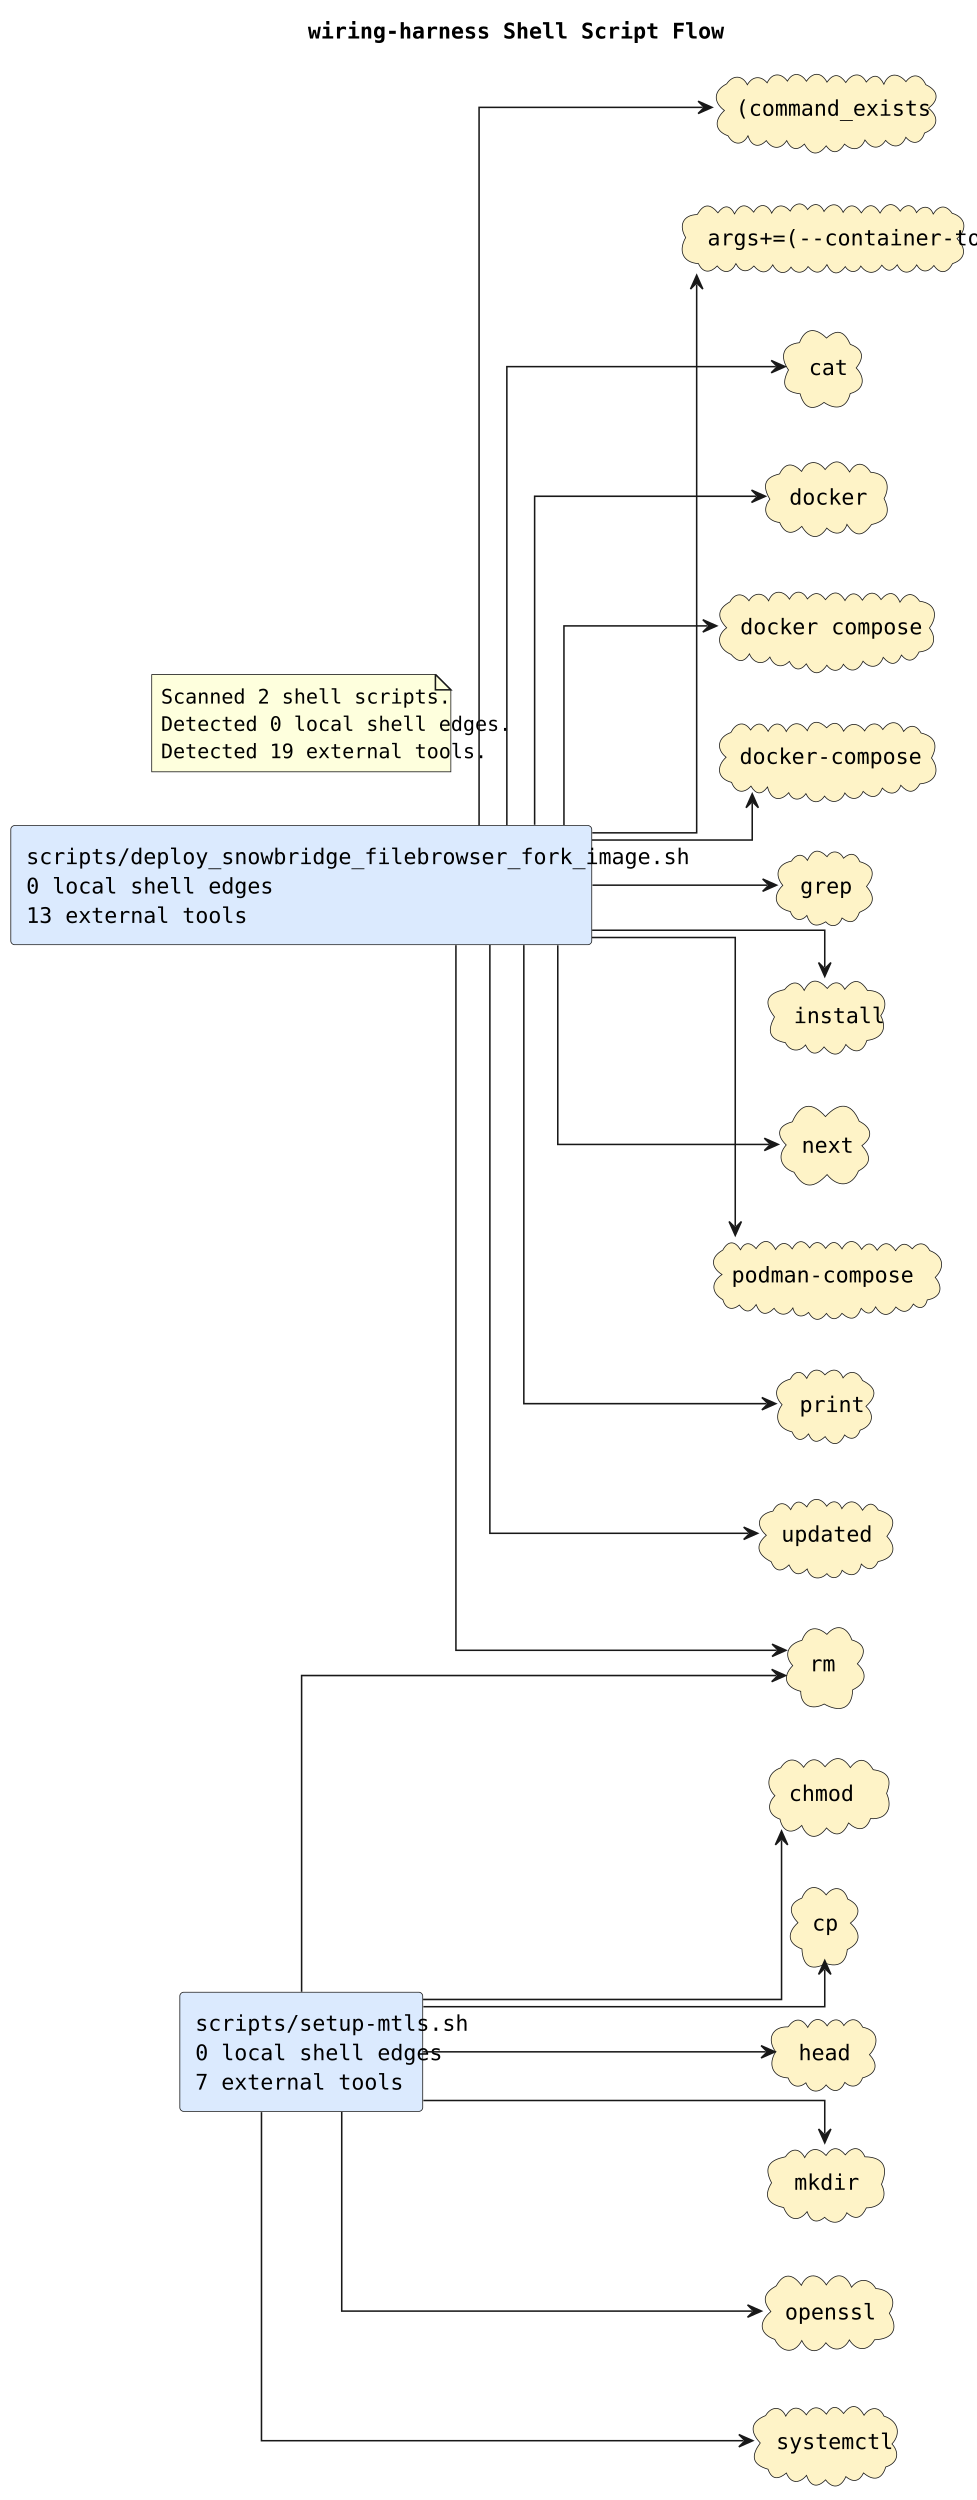
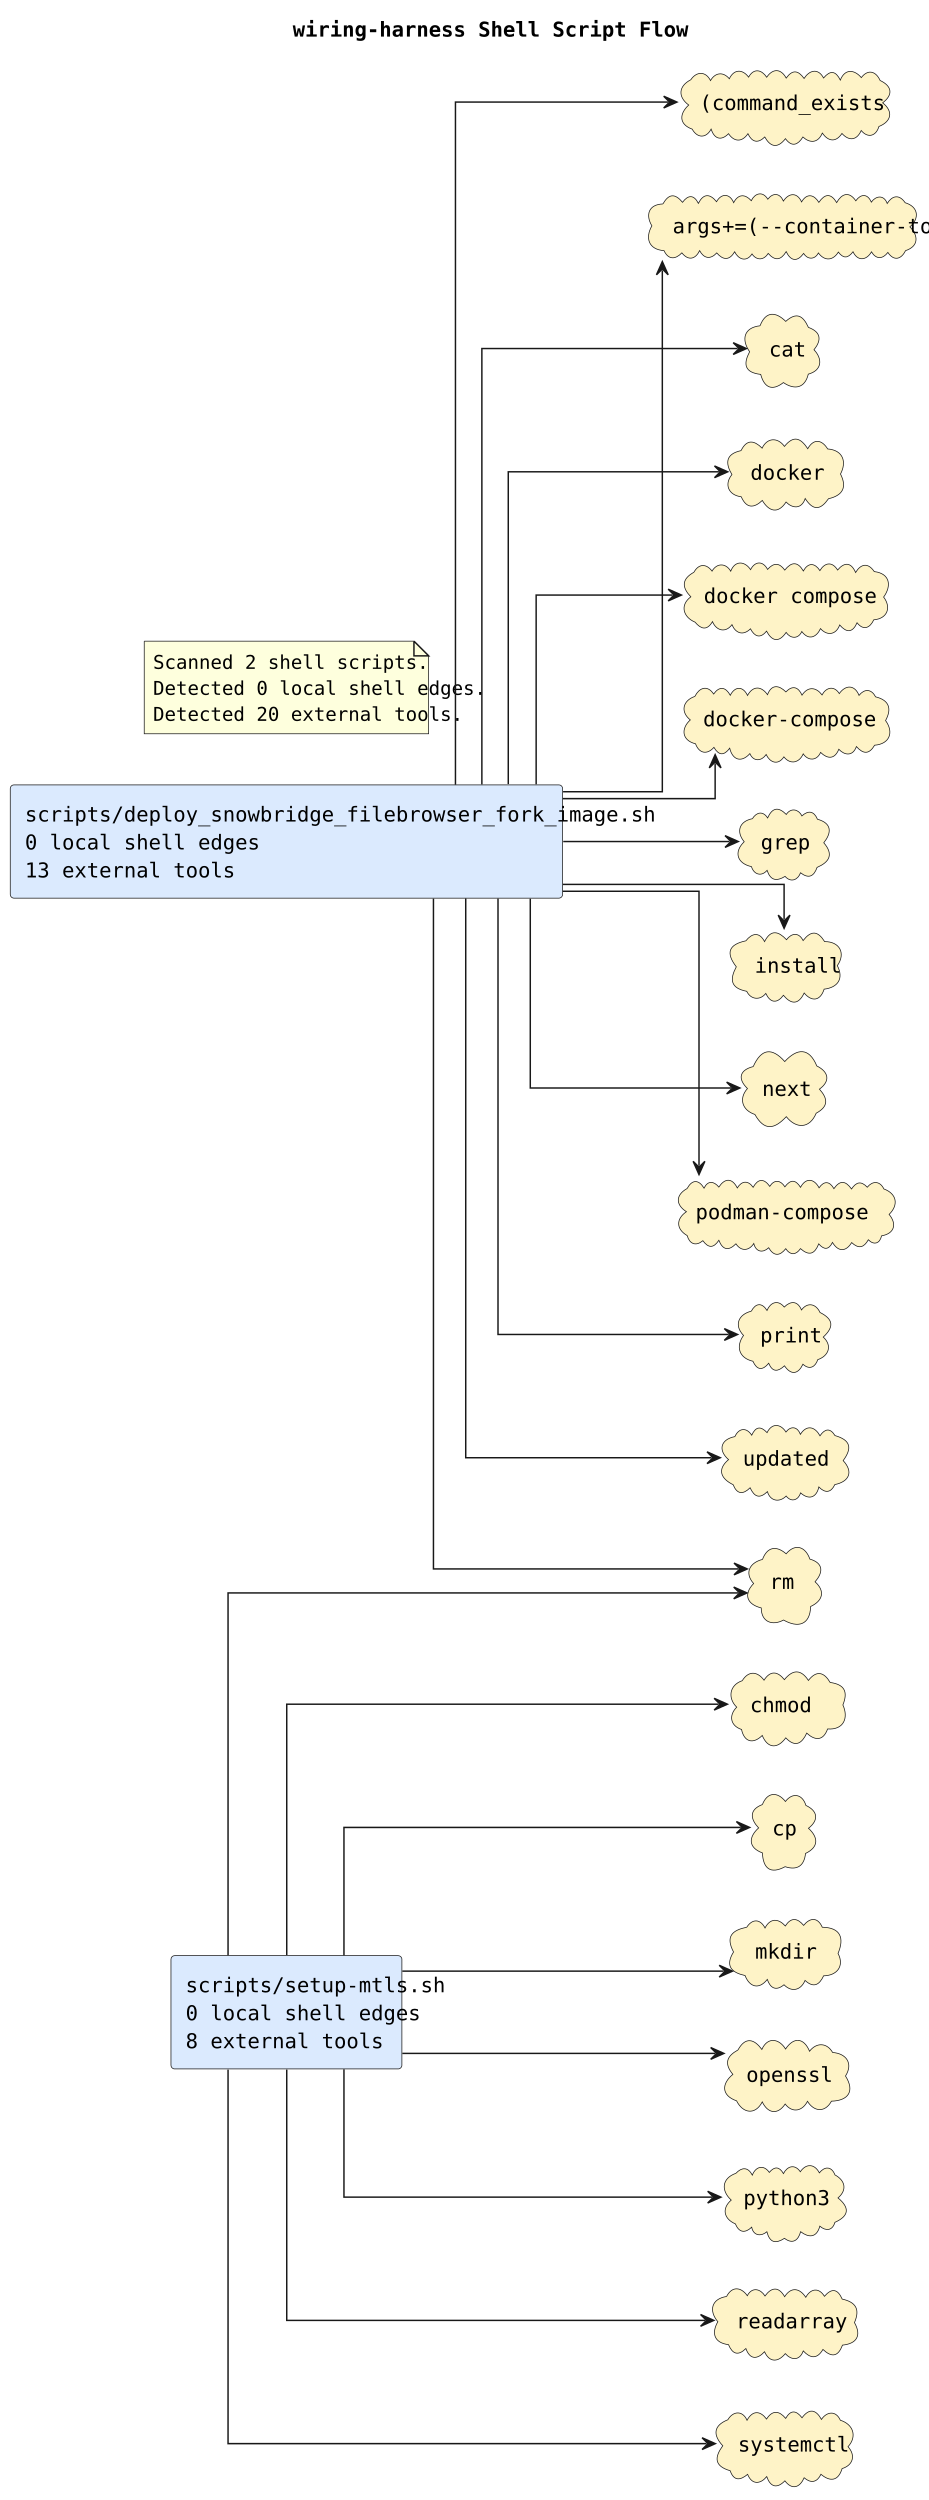
- <svg xmlns="http://www.w3.org/2000/svg" contentStyleType="text/css" data-diagram-type="DESCRIPTION" height="1620px" preserveAspectRatio="none" style="width:633px;height:1620px;background:#FFFFFF;" version="1.1" viewBox="0 0 633 1620" width="633px" zoomAndPan="magnify">
+ <svg xmlns="http://www.w3.org/2000/svg" contentStyleType="text/css" data-diagram-type="DESCRIPTION" height="1704px" preserveAspectRatio="none" style="width:633px;height:1704px;background:#FFFFFF;" version="1.1" viewBox="0 0 633 1704" width="633px" zoomAndPan="magnify">
  <defs />
  <g>
    <g class="title" data-source-line="1">
      <text fill="#000000" font-family="Monospace" font-size="14" font-weight="bold" lengthAdjust="spacing" textLength="220.909" x="199.511" y="24.966">wiring-harness Shell Script Flow</text>
    </g>
    <g class="entity" data-qualified-name="shell_scripts_deploy_snowbridge_filebrowser_fork_image_sh" data-source-line="7" id="ent0002">
      <rect fill="#DBEAFE" height="77.204" rx="2.5" ry="2.5" style="stroke:#181818;stroke-width:0.5;" width="376.453" x="7" y="534.969" />
      <text fill="#000000" font-family="Monospace" font-size="14" lengthAdjust="spacing" textLength="356.453" x="17" y="559.935">scripts/deploy_snowbridge_filebrowser_fork_image.sh</text>
      <text fill="#000000" font-family="Monospace" font-size="14" lengthAdjust="spacing" textLength="119.391" x="17" y="579.003">0 local shell edges</text>
      <text fill="#000000" font-family="Monospace" font-size="14" lengthAdjust="spacing" textLength="109.76" x="17" y="598.071">13 external tools</text>
    </g>
    <g class="entity" data-qualified-name="shell_scripts_setup_mtls_sh" data-source-line="8" id="ent0003">
-       <rect fill="#DBEAFE" height="77.204" rx="2.5" ry="2.5" style="stroke:#181818;stroke-width:0.5;" width="157.395" x="116.53" y="1290.969" />
-       <text fill="#000000" font-family="Monospace" font-size="14" lengthAdjust="spacing" textLength="137.395" x="126.53" y="1315.935">scripts/setup-mtls.sh</text>
-       <text fill="#000000" font-family="Monospace" font-size="14" lengthAdjust="spacing" textLength="119.391" x="126.53" y="1335.003">0 local shell edges</text>
-       <text fill="#000000" font-family="Monospace" font-size="14" lengthAdjust="spacing" textLength="101.752" x="126.53" y="1354.071">7 external tools</text>
+       <rect fill="#DBEAFE" height="77.204" rx="2.5" ry="2.5" style="stroke:#181818;stroke-width:0.5;" width="157.395" x="116.53" y="1332.969" />
+       <text fill="#000000" font-family="Monospace" font-size="14" lengthAdjust="spacing" textLength="137.395" x="126.53" y="1357.935">scripts/setup-mtls.sh</text>
+       <text fill="#000000" font-family="Monospace" font-size="14" lengthAdjust="spacing" textLength="119.391" x="126.53" y="1377.003">0 local shell edges</text>
+       <text fill="#000000" font-family="Monospace" font-size="14" lengthAdjust="spacing" textLength="101.752" x="126.53" y="1396.071">8 external tools</text>
    </g>
    <g class="entity" data-qualified-name="tool_command_exists" data-source-line="9" id="ent0004">
      <path d="M470.869,54.35 C474.72,48.62 480.947,48.34 484.282,54.913 C487.461,49.401 492.909,48.707 497.105,53.667 C500.257,47.055 506.072,46.986 510.243,52.57 C513.784,46.239 519.113,47.428 522.593,52.636 C526.759,46.538 532.253,46.586 535.865,53.214 C540.194,47.308 543.969,47.814 548.061,53.464 C551.556,47.965 557.544,46.068 561.338,53.149 C565.987,47.676 569.592,48.272 572.765,54.581 C575.891,46.658 582.345,47.331 587.061,52.896 C591.726,46.839 597.105,48.648 599.891,54.861 C607.936,58.66 609.012,64.539 601.617,70.089 C609.098,75.978 607.554,82.846 599.071,86.215 C597.166,92.715 591.656,94.511 587.003,88.969 C584.003,95.735 578.733,96.365 573.877,90.973 C569.636,97.351 564.513,96.36 560.484,90.736 C557.659,97.399 552.326,97.948 547.251,93.39 C543.924,98.776 539.777,100.588 535.366,94.515 C530.179,101.168 525.329,100.581 521.265,93.374 C516.481,98.068 512.537,96.873 509.78,91.141 C505.875,96.983 500.45,96.911 496.564,91.12 C491.364,96.413 486.817,94.496 484.676,88.028 C481.251,94.504 475.199,94.189 471.788,88.013 C462.363,84.585 463.184,77.278 469.429,71.597 C461.807,65.962 462.53,58.652 470.869,54.35" fill="#FEF3C7" style="stroke:#181818;stroke-width:0.5;" />
      <text fill="#000000" font-family="Monospace" font-size="14" lengthAdjust="spacing" textLength="114.282" x="476.81" y="75.005">(command_exists</text>
    </g>
    <g class="entity" data-qualified-name="tool_args_container_tool" data-source-line="10" id="ent0005">
      <path d="M451.811,139.023 C455.928,131.948 459.977,131.69 465.217,137.889 C469,132.719 472.951,132.578 476.007,138.59 C479.488,131.826 483.795,131.837 488.401,137.465 C491.755,131.578 497.399,131.758 500.064,138.122 C503.128,132.188 507.804,132.073 512.059,136.78 C514.56,131.649 519.854,130.017 523.327,135.774 C526.966,131.12 531.53,131.537 533.969,137.032 C537.623,131.454 543.278,130.849 546.355,137.611 C549.975,131.465 554.814,132.511 558.128,137.924 C562.245,131.974 566.294,131.51 570.276,138.055 C573.726,131.984 578.681,130.13 583.319,136.842 C586.782,132.021 591.345,131.872 593.881,137.756 C597.002,133.403 602.473,132.586 604.714,138.669 C608.24,133.114 612.98,132.358 616.96,138.181 C626.036,140.922 626.93,148.807 620.168,154.636 C625.927,160.375 626.473,167.792 617.25,170.83 C614.291,176.715 609.376,178.292 605.177,172.067 C601.617,176.697 597.198,176.952 593.995,171.663 C590.684,177.478 584.664,178.378 581.412,171.605 C578.023,176.001 575.016,176.522 571.418,171.835 C567.718,177.798 562.005,178.086 557.807,172.417 C555.396,177.105 550.472,177.062 547.74,172.776 C543.253,178.759 539.025,177.988 535.851,171.523 C532.22,177.427 528.365,178.049 523.61,172.751 C520.767,177.39 515.711,177.781 512.575,173.098 C508.692,178.99 503.263,176.754 500.74,171.636 C497.126,177.728 492.833,177.379 488.529,172.398 C484.258,177.031 479.809,176.306 476.869,170.859 C473.928,176.828 469.119,177.858 464.763,172.351 C460.401,176.913 455.597,177.224 452.594,170.84 C442.054,170.098 439.597,162.155 444.329,153.942 C439.853,146.512 442.092,139.335 451.811,139.023" fill="#FEF3C7" style="stroke:#181818;stroke-width:0.5;" />
      <text fill="#000000" font-family="Monospace" font-size="14" lengthAdjust="spacing" textLength="150.989" x="458.45" y="159.005">args+=(--container-tool</text>
    </g>
    <g class="entity" data-qualified-name="tool_cat" data-source-line="11" id="ent0006">
      <path d="M518.048,222.053 C521.932,211.943 528.799,212.348 535.562,219.054 C543.046,212.362 547.405,215.222 551.014,223.149 C559.629,226.302 560.117,231.794 554.812,238.411 C560.759,244.569 560.381,252.466 550.931,255.026 C548.608,264.842 541.327,265.841 533.968,260.761 C526.153,266.853 520.902,264.127 518.493,255.193 C507.733,253.944 506.32,248.498 510.944,239.735 C505.234,231.665 506.781,223.303 518.048,222.053" fill="#FEF3C7" style="stroke:#181818;stroke-width:0.5;" />
      <text fill="#000000" font-family="Monospace" font-size="14" lengthAdjust="spacing" textLength="19.628" x="524.13" y="243.005">cat</text>
    </g>
    <g class="entity" data-qualified-name="tool_chmod" data-source-line="12" id="ent0007">
      <path d="M505.902,1145.579 C510.148,1138.674 516.189,1139.021 520.759,1145.212 C525.099,1138.472 529.969,1139.057 534.643,1144.842 C540.298,1137.891 545.84,1137.55 551.012,1145.377 C556.536,1138.287 561.646,1139.617 565.835,1146.766 C575.689,1148.136 578.133,1153.103 574.511,1162.098 C578.525,1170.872 575.122,1179.261 564.094,1178.459 C561.13,1186.733 555.533,1186.535 549.869,1181.302 C546.569,1188.496 542.023,1191.29 535.577,1184.522 C530.122,1192.044 523.308,1192.038 519.545,1182.894 C513.425,1188.967 507.277,1187.495 505.429,1178.808 C497.609,1176.197 496.676,1169.097 502.136,1163.608 C495.88,1157.488 497.101,1148.554 505.902,1145.579" fill="#FEF3C7" style="stroke:#181818;stroke-width:0.5;" />
      <text fill="#000000" font-family="Monospace" font-size="14" lengthAdjust="spacing" textLength="45.542" x="511.18" y="1167.005">chmod</text>
    </g>
    <g class="entity" data-qualified-name="tool_cp" data-source-line="13" id="ent0008">
      <path d="M519.642,1229.983 C523.021,1221.384 529.907,1221.044 535.351,1227.881 C540.334,1221.367 547.048,1222.983 549.302,1230.579 C557.51,1234.401 558.164,1240.609 551.056,1246.155 C557.798,1252.391 558.206,1258.932 549.05,1263.31 C548.147,1271.858 543.323,1275.012 535.137,1272.34 C524.985,1277.813 520.142,1273.385 519.655,1262.94 C509.792,1259.285 510.199,1252.117 517.075,1245.924 C511.484,1239.953 510.343,1233.556 519.642,1229.983" fill="#FEF3C7" style="stroke:#181818;stroke-width:0.5;" />
      <text fill="#000000" font-family="Monospace" font-size="14" lengthAdjust="spacing" textLength="15.33" x="526.28" y="1251.005">cp</text>
    </g>
    <g class="entity" data-qualified-name="tool_docker" data-source-line="14" id="ent0009">
      <path d="M505.111,307.143 C508.985,299.233 514.029,300.067 519.465,305.456 C522.933,298.145 530.146,297.984 534.681,304.262 C540.997,296.438 545.735,298.56 550.564,305.827 C554.654,298.631 560.235,299.668 564.144,306.009 C574.523,306.762 577.34,314.745 572.876,323.088 C577.542,332.174 574.334,337.761 564.716,339.924 C559.169,347.848 554.247,348.203 548.827,339.801 C546.43,347.029 540.341,346.803 535.772,342.197 C530.232,350.632 524.065,348.575 519.587,341.116 C513.76,346.645 508.711,346.539 505.236,338.608 C496.774,337.568 493.279,330.413 498.874,323.467 C494.108,315.455 494.79,309.39 505.111,307.143" fill="#FEF3C7" style="stroke:#181818;stroke-width:0.5;" />
      <text fill="#000000" font-family="Monospace" font-size="14" lengthAdjust="spacing" textLength="44.954" x="511.47" y="327.005">docker</text>
    </g>
    <g class="entity" data-qualified-name="tool_docker_compose" data-source-line="15" id="ent0010">
      <path d="M472.983,390.041 C476.228,384.145 481.397,384.001 485.327,389.283 C488.627,383.582 494.791,383.711 498.059,389.321 C500.948,381.837 507.651,382.339 511.583,388.27 C514.596,382.4 519.991,382.08 523.181,388.097 C527.353,383.461 531.118,383.392 534.9,388.564 C539.405,382.907 543.632,382.5 547.559,389.158 C550.857,383.321 555.292,383.511 558.843,388.904 C562.191,383.373 567.194,382.532 570.905,388.524 C575.633,382.916 580.155,383.243 583.169,390.197 C586.809,384.211 591.657,383.341 595.886,389.585 C606.891,390.946 607.72,399.543 602.277,406.955 C607.701,414.044 604.833,421.733 595.566,422.465 C593.032,427.898 588.677,430.137 584.173,424.49 C581.07,431.466 576.986,431.359 572.322,425.988 C569.934,432.665 563.899,433.676 559.258,428.465 C556.489,434.417 551.199,436.757 546.517,430.453 C544.058,435.769 538.824,435.413 535.816,431.062 C531.033,438.066 526.307,437.348 522.458,430.181 C518.145,435.607 514.274,433.841 511.505,428.596 C506.602,433.502 501.386,431.722 498.898,425.788 C494.487,431.71 488.158,429.81 485.641,423.701 C481.843,430.05 477.826,428.873 473.711,424.039 C465.923,420.815 463.067,412.599 470.869,406.804 C464.611,400.292 464.602,394.707 472.983,390.041" fill="#FEF3C7" style="stroke:#181818;stroke-width:0.5;" />
      <text fill="#000000" font-family="Monospace" font-size="14" lengthAdjust="spacing" textLength="108.556" x="479.67" y="411.005">docker compose</text>
    </g>
    <g class="entity" data-qualified-name="tool_docker_compose_2" data-source-line="16" id="ent0011">
      <path d="M473.634,474.677 C476.463,468.899 482.015,466.504 486.421,473.04 C490.433,467.429 494.608,468.215 497.761,473.901 C500.97,467.6 506.429,467.546 509.51,474.019 C513.23,467.273 518.908,467.493 523.125,473.488 C525.978,466.139 530.996,466.98 535.661,471.588 C540.253,466.853 544.138,468.242 546.66,473.8 C550.681,467.753 556.143,468.198 560.301,473.637 C563.068,468.508 568.47,467.087 572.061,472.738 C576.302,466.748 582.485,466.538 585.521,473.949 C589.288,469.268 593.963,469.549 596.817,474.971 C606.177,477.278 607.94,483.103 603.604,491.155 C609.413,499.093 606.417,507.147 596.146,507.94 C592.329,514.392 588.409,514.034 583.72,508.872 C581.343,515.525 575.795,515.028 571.735,510.712 C568.93,517.619 564.119,517.507 559.317,512.857 C556.761,518.656 550.927,518.808 547.471,513.847 C544.861,519.929 538.713,521.487 534.299,515.881 C530.247,522.009 524.749,519.685 522.211,514.292 C519.162,518.799 513.593,519.428 511.111,513.678 C505.287,520.133 499.305,518.018 497.37,509.989 C493.438,515.249 489.962,515.013 486.613,509.412 C481.876,514.706 476.511,513.542 474.075,506.978 C464.614,504.647 464.039,496.539 470.509,490.714 C463.453,485.037 465.534,477.401 473.634,474.677" fill="#FEF3C7" style="stroke:#181818;stroke-width:0.5;" />
      <text fill="#000000" font-family="Monospace" font-size="14" lengthAdjust="spacing" textLength="109.424" x="479.24" y="495.005">docker-compose</text>
    </g>
    <g class="entity" data-qualified-name="tool_grep" data-source-line="17" id="ent0012">
      <path d="M512.829,558.036 C515.506,553.627 520.028,552.486 523.19,557.503 C526.42,550.527 530.37,549.612 535.934,555.121 C539.072,550.357 544.32,551.526 546.591,556.11 C550.971,552.145 554.831,552.828 557.17,558.379 C567.087,561.15 566.982,567.526 561.485,574.439 C568.305,582.318 565.464,587.518 556.924,591.223 C554.765,597.374 551.208,599.193 545.646,594.894 C543.866,599.776 539.068,601.824 535.109,597.348 C529.209,600.917 525.219,600.204 522.839,593.246 C518.906,597.809 513.763,595.998 512.199,590.691 C502.484,588.57 499.898,580.832 507.248,573.729 C501.503,566.802 503.96,559.766 512.829,558.036" fill="#FEF3C7" style="stroke:#181818;stroke-width:0.5;" />
      <text fill="#000000" font-family="Monospace" font-size="14" lengthAdjust="spacing" textLength="30.898" x="518.5" y="579.005">grep</text>
    </g>
-     <g class="entity" data-qualified-name="tool_head" data-source-line="18" id="ent0013">
-       <path d="M510.688,1313.4 C514.829,1307.575 519.612,1307.416 523.421,1313.747 C526.498,1307.613 531.919,1306.694 535.972,1312.742 C538.776,1308.23 543.848,1307.044 546.82,1312.56 C550.835,1307.148 556.01,1307.607 559.03,1313.622 C569.899,1315.745 569.449,1325.152 563.402,1331.429 C569.855,1338.151 567.417,1344.243 558.898,1346.488 C557.07,1352.046 551.791,1353.593 547.481,1349.393 C544.471,1355.692 539.891,1356.507 535.304,1351.023 C531.27,1356.553 524.952,1356.587 522.207,1349.668 C517.459,1353.573 512.799,1352.057 510.655,1346.492 C500.336,1346.072 497.561,1337.31 502.636,1329.588 C496.853,1321.634 499.955,1313.137 510.688,1313.4" fill="#FEF3C7" style="stroke:#181818;stroke-width:0.5;" />
-       <text fill="#000000" font-family="Monospace" font-size="14" lengthAdjust="spacing" textLength="33.012" x="517.44" y="1335.005">head</text>
-     </g>
-     <g class="entity" data-qualified-name="tool_install" data-source-line="19" id="ent0014">
+     <g class="entity" data-qualified-name="tool_install" data-source-line="18" id="ent0013">
      <path d="M508.376,641.27 C512.525,636.061 517.466,634.858 521.127,641.782 C525.412,633.307 530.564,634.642 536.083,640.495 C539.592,635.856 544.427,635.288 547.4,641.077 C552.83,634.107 557.365,634.297 562.077,641.804 C572.239,641.695 576.685,649.768 570.715,658.172 C575.333,667.053 571.016,673.124 561.728,674.215 C559.172,682.204 553.422,683.102 548.12,676.837 C544.301,684.855 539.403,684.865 533.978,678.405 C529.573,684.262 525.067,683.646 521.956,677.146 C518.028,682.086 511.696,681.349 508.972,675.674 C498.001,673.525 497.17,667.787 501.858,658.969 C494.538,649.458 496.656,643.768 508.376,641.27" fill="#FEF3C7" style="stroke:#181818;stroke-width:0.5;" />
      <text fill="#000000" font-family="Monospace" font-size="14" lengthAdjust="spacing" textLength="39.102" x="514.4" y="663.005">install</text>
    </g>
-     <g class="entity" data-qualified-name="tool_mkdir" data-source-line="20" id="ent0015">
-       <path d="M508.971,1397.596 C512.796,1391.76 518.123,1391.759 521.449,1398.108 C524.976,1391.244 530.543,1391.522 535.275,1396.727 C539.213,1390.694 543.46,1391.218 547.756,1396.327 C552.103,1390.985 557.355,1390.542 560.461,1397.6 C573.064,1397.819 575.601,1405.008 571.205,1415.456 C575.793,1424.21 570.298,1430.64 561.389,1430.705 C558.451,1436.969 554.578,1439.222 548.733,1433.872 C545.886,1440.558 539.695,1442.203 534.374,1436.812 C528.943,1441.33 525.057,1439.179 522.985,1433.177 C517.303,1440.399 510.89,1438.421 507.838,1430.539 C498.488,1428.476 494.113,1423.981 499.971,1414.472 C494.515,1404.038 498.78,1399.686 508.971,1397.596" fill="#FEF3C7" style="stroke:#181818;stroke-width:0.5;" />
-       <text fill="#000000" font-family="Monospace" font-size="14" lengthAdjust="spacing" textLength="38.57" x="514.66" y="1419.005">mkdir</text>
+     <g class="entity" data-qualified-name="tool_mkdir" data-source-line="19" id="ent0014">
+       <path d="M508.971,1313.596 C512.796,1307.76 518.123,1307.759 521.449,1314.108 C524.976,1307.244 530.543,1307.522 535.275,1312.727 C539.213,1306.694 543.46,1307.218 547.756,1312.327 C552.103,1306.985 557.355,1306.542 560.461,1313.6 C573.064,1313.819 575.601,1321.008 571.205,1331.456 C575.793,1340.21 570.298,1346.64 561.389,1346.705 C558.451,1352.969 554.578,1355.222 548.733,1349.872 C545.886,1356.558 539.695,1358.203 534.374,1352.812 C528.943,1357.33 525.057,1355.179 522.985,1349.177 C517.303,1356.399 510.89,1354.421 507.838,1346.539 C498.488,1344.476 494.113,1339.981 499.971,1330.472 C494.515,1320.038 498.78,1315.686 508.971,1313.596" fill="#FEF3C7" style="stroke:#181818;stroke-width:0.5;" />
+       <text fill="#000000" font-family="Monospace" font-size="14" lengthAdjust="spacing" textLength="38.57" x="514.66" y="1335.005">mkdir</text>
    </g>
-     <g class="entity" data-qualified-name="tool_next" data-source-line="21" id="ent0016">
+     <g class="entity" data-qualified-name="tool_next" data-source-line="20" id="ent0015">
      <path d="M513.396,726.981 C518.822,714.87 525.927,713.536 534.888,723.546 C543.246,714.485 551.402,713.699 556.74,726.556 C564.606,730.464 566.332,736.675 558.529,742.356 C564.358,748.917 564.811,754.153 556.307,758.773 C551.854,769.476 542.609,769.518 535.947,761.128 C527.957,769.632 521.097,771.242 514.534,759.61 C506.032,756.822 503.258,748.94 509.464,741.933 C502.644,735.316 504.022,729.339 513.396,726.981" fill="#FEF3C7" style="stroke:#181818;stroke-width:0.5;" />
      <text fill="#000000" font-family="Monospace" font-size="14" lengthAdjust="spacing" textLength="29.008" x="519.44" y="747.005">next</text>
    </g>
-     <g class="entity" data-qualified-name="tool_openssl" data-source-line="22" id="ent0017">
-       <path d="M503.007,1481.252 C507.992,1472.204 513.928,1473.555 519.281,1480.886 C523.274,1471.952 531.174,1473.591 535.44,1480.61 C540.977,1472.261 547.894,1472.793 551.79,1482.127 C556.432,1476.053 563.58,1476.121 567.529,1482.971 C576.731,1483.637 581.737,1490.345 576.299,1499.014 C582.833,1509.423 578.207,1515.837 566.711,1516.168 C562.397,1524.182 554.795,1523.422 550.389,1516.267 C546.951,1522.893 540.196,1524.57 535.17,1518.114 C529.986,1525.824 523.303,1524.465 519.561,1516.664 C514.657,1526.032 506.233,1524.352 502.063,1515.942 C491.482,1512.23 491.801,1504.196 499.522,1497.906 C493.566,1490.615 495.08,1485.637 503.007,1481.252" fill="#FEF3C7" style="stroke:#181818;stroke-width:0.5;" />
-       <text fill="#000000" font-family="Monospace" font-size="14" lengthAdjust="spacing" textLength="50.652" x="508.62" y="1503.005">openssl</text>
+     <g class="entity" data-qualified-name="tool_openssl" data-source-line="21" id="ent0016">
+       <path d="M503.007,1397.252 C507.992,1388.204 513.928,1389.555 519.281,1396.886 C523.274,1387.952 531.174,1389.591 535.44,1396.61 C540.977,1388.261 547.894,1388.793 551.79,1398.127 C556.432,1392.053 563.58,1392.121 567.529,1398.971 C576.731,1399.637 581.737,1406.345 576.299,1415.014 C582.833,1425.423 578.207,1431.837 566.711,1432.168 C562.397,1440.182 554.795,1439.422 550.389,1432.267 C546.951,1438.893 540.196,1440.57 535.17,1434.114 C529.986,1441.824 523.303,1440.465 519.561,1432.664 C514.657,1442.032 506.233,1440.352 502.063,1431.942 C491.482,1428.23 491.801,1420.196 499.522,1413.906 C493.566,1406.615 495.08,1401.637 503.007,1397.252" fill="#FEF3C7" style="stroke:#181818;stroke-width:0.5;" />
+       <text fill="#000000" font-family="Monospace" font-size="14" lengthAdjust="spacing" textLength="50.652" x="508.62" y="1419.005">openssl</text>
    </g>
-     <g class="entity" data-qualified-name="tool_podman_compose" data-source-line="23" id="ent0018">
+     <g class="entity" data-qualified-name="tool_podman_compose" data-source-line="22" id="ent0017">
      <path d="M468.35,810.093 C471.768,803.823 476.178,803.846 479.876,809.83 C482.52,804.418 486.619,805.074 489.952,809.093 C494.107,802.891 498.988,802.761 502.533,809.678 C505.604,804.784 509.879,804.359 513.336,809.251 C516.649,803.341 520.679,802.993 524.653,808.602 C527.879,803.69 532.049,804.353 534.978,808.926 C538.796,803.879 542.151,803.793 545.639,809.26 C549.313,802.463 554.944,803.293 558.271,809.595 C561.782,804.659 565.459,805.085 568.394,810.177 C572.618,804.15 576.394,804.807 580.394,810.409 C583.642,805.641 586.838,804.713 591.128,809.202 C594.82,804.691 599.78,804.882 602.439,810.371 C611.303,813.66 612.638,821.266 606.02,827.747 C611.485,834.281 609.689,840.852 600.872,842.352 C599.736,847.582 595.714,848.967 591.855,845.033 C588.786,850.531 585.225,851.334 580.488,846.952 C576.479,853.45 571.325,853.299 567.413,846.855 C564.78,852.074 561.67,851.982 558.055,847.837 C555.253,854.822 551.552,856.271 545.588,851.071 C542.506,855.566 538.688,855.775 535.563,851.118 C531.475,856.308 527.401,856.366 523.925,850.476 C519.811,854.332 515.178,853.263 513.775,847.589 C510.452,852.75 505.11,853.07 501.616,847.789 C496.556,852.844 492.642,852.047 489.966,845.413 C486.342,850.809 482.949,850.884 479.074,845.67 C474.271,849.67 469.988,847.907 468.373,842.167 C460.776,837.726 460.702,830.798 467.863,825.894 C460.286,821.085 460.537,814.427 468.35,810.093" fill="#FEF3C7" style="stroke:#181818;stroke-width:0.5;" />
      <text fill="#000000" font-family="Monospace" font-size="14" lengthAdjust="spacing" textLength="119.756" x="474.07" y="831.005">podman-compose</text>
    </g>
-     <g class="entity" data-qualified-name="tool_print" data-source-line="24" id="ent0019">
+     <g class="entity" data-qualified-name="tool_print" data-source-line="23" id="ent0018">
      <path d="M512.084,893.709 C515.04,888.17 519.282,887.641 522.788,893.177 C525.09,887.793 530.136,885.53 534.532,890.889 C538.992,886.529 543.621,886.563 546.295,892.86 C550.507,887.2 556.274,888.759 558.916,894.584 C568.205,899.262 568.497,904.482 561.126,911.355 C567.495,917.2 564.813,924.235 557.393,926.732 C555.749,931.745 551.771,934.002 547.293,929.859 C543.962,936.8 539.191,937.481 534.702,930.94 C530.311,934.966 526.662,935.555 523.93,929.215 C519.713,934.382 515.943,933.923 513.182,927.826 C503.725,925.654 501.335,917.818 506.784,910.227 C500.041,903.177 503.471,895.831 512.084,893.709" fill="#FEF3C7" style="stroke:#181818;stroke-width:0.5;" />
      <text fill="#000000" font-family="Monospace" font-size="14" lengthAdjust="spacing" textLength="31.71" x="518.09" y="915.005">print</text>
    </g>
-     <g class="entity" data-qualified-name="tool_rm" data-source-line="25" id="ent0020">
+     <g class="entity" data-qualified-name="tool_python3" data-source-line="24" id="ent0019">
+       <path d="M501.593,1481.322 C505.683,1477.035 509.784,1476.932 512.791,1482.546 C514.973,1476.849 520.364,1475.043 524.356,1480.704 C527.929,1476.476 531.167,1476.66 533.994,1481.497 C536.66,1476.407 541.686,1474.78 545.487,1480.262 C549.468,1474.471 555.177,1474.749 558.47,1481.003 C562.159,1476.403 566.836,1476.499 569.118,1482.426 C576.018,1486.164 577.629,1492.616 571.177,1498.107 C579.233,1504.731 578.886,1510.383 569.071,1514.746 C567.399,1520.583 562.837,1520.846 558.794,1517.36 C556.683,1525.279 551.327,1525.415 545.703,1521.129 C544.181,1526.921 540.38,1529.972 534.705,1525.641 C528.517,1529.641 524.665,1528.552 522.699,1521.182 C518.783,1524.555 513.485,1523.945 512.358,1518.065 C507.748,1522.402 503.707,1521.755 501.215,1515.777 C493.459,1512.496 491.713,1505.362 498.406,1499.576 C491.396,1493.192 491.863,1484.783 501.593,1481.322" fill="#FEF3C7" style="stroke:#181818;stroke-width:0.5;" />
+       <text fill="#000000" font-family="Monospace" font-size="14" lengthAdjust="spacing" textLength="54.586" x="506.65" y="1503.005">python3</text>
+     </g>
+     <g class="entity" data-qualified-name="tool_readarray" data-source-line="25" id="ent0020">
+       <path d="M495.235,1565.287 C498.964,1558.049 505.138,1558.778 509.366,1564.753 C512.619,1558.552 518.334,1560.029 521.424,1564.929 C525.94,1558.781 530.761,1558.402 534.813,1565.403 C539.31,1558.404 545.122,1559.609 549.225,1565.834 C552.454,1559.931 558.043,1558.873 561.93,1565.148 C567.018,1559.307 570.959,1560.122 574.039,1567.052 C583.445,1569.179 586.297,1574.011 582.407,1583.08 C587.335,1591.88 584.068,1597.464 574.254,1598.436 C571.232,1606.39 566.943,1607.004 560.915,1601.392 C556.955,1608.145 552.348,1607.545 547.5,1602.394 C545.044,1609.215 539.427,1608.869 535.246,1604.24 C530.555,1610.045 524.578,1610.629 521.115,1602.954 C516.093,1608.332 511.193,1608.437 508.392,1600.786 C503.04,1606.001 499.284,1604.534 496.541,1598.126 C486.787,1596.879 484.759,1590.352 489.289,1582.482 C483,1575.102 484.814,1566.889 495.235,1565.287" fill="#FEF3C7" style="stroke:#181818;stroke-width:0.5;" />
+       <text fill="#000000" font-family="Monospace" font-size="14" lengthAdjust="spacing" textLength="64.554" x="501.67" y="1587.005">readarray</text>
+     </g>
+     <g class="entity" data-qualified-name="tool_rm" data-source-line="26" id="ent0021">
      <path d="M519.699,1062.929 C522.963,1054.27 529.107,1053.268 535.832,1059.066 C542.237,1051.538 549.125,1054.409 552.002,1062.678 C561.548,1065.465 561.033,1071.928 555.557,1078.164 C562.772,1084.685 560.644,1091.21 552.541,1094.985 C552.137,1107.878 543.674,1109.721 534.075,1104.212 C526.577,1108.293 518.876,1105.706 518.864,1095.97 C509.348,1093.637 506.357,1086.908 513.67,1079.324 C506.971,1071.774 511.419,1064.971 519.699,1062.929" fill="#FEF3C7" style="stroke:#181818;stroke-width:0.5;" />
      <text fill="#000000" font-family="Monospace" font-size="14" lengthAdjust="spacing" textLength="18.872" x="524.51" y="1083.005">rm</text>
    </g>
-     <g class="entity" data-qualified-name="tool_systemctl" data-source-line="26" id="ent0021">
-       <path d="M496.114,1565.304 C499.555,1559.386 506.079,1558.704 509.18,1565.649 C512.922,1558.939 517.958,1558.862 522.492,1564.817 C526.524,1558.57 531.062,1559.062 535.508,1564.35 C539.052,1558.316 542.717,1558.899 546.661,1563.948 C551.622,1557.288 556.094,1558.249 559.907,1565.075 C563.494,1559.715 569.732,1558.807 572.787,1565.639 C581.483,1568.371 584.479,1576.579 578,1583.693 C583.335,1589.498 581.552,1596.28 573.97,1598.591 C571.401,1607.13 565.868,1607.801 559.561,1602.476 C556.899,1608.076 552.76,1608.824 548.106,1604.861 C545.244,1611.484 539.926,1613.477 534.979,1606.941 C529.538,1612.511 525.105,1611.182 522.61,1604.068 C518.213,1609.362 512.493,1609.736 509.576,1602.525 C504.658,1606.595 500.238,1607.324 497.678,1600.051 C486.914,1596.933 486.772,1591.065 492.648,1583.029 C485.867,1575.771 486.155,1569.289 496.114,1565.304" fill="#FEF3C7" style="stroke:#181818;stroke-width:0.5;" />
-       <text fill="#000000" font-family="Monospace" font-size="14" lengthAdjust="spacing" textLength="61.978" x="502.96" y="1587.005">systemctl</text>
+     <g class="entity" data-qualified-name="tool_systemctl" data-source-line="27" id="ent0022">
+       <path d="M496.114,1649.304 C499.555,1643.386 506.079,1642.704 509.18,1649.649 C512.922,1642.939 517.958,1642.862 522.492,1648.817 C526.524,1642.57 531.062,1643.062 535.508,1648.35 C539.052,1642.316 542.717,1642.899 546.661,1647.948 C551.622,1641.288 556.094,1642.249 559.907,1649.075 C563.494,1643.715 569.732,1642.807 572.787,1649.639 C581.483,1652.371 584.479,1660.579 578,1667.693 C583.335,1673.498 581.552,1680.28 573.97,1682.591 C571.401,1691.13 565.868,1691.801 559.561,1686.476 C556.899,1692.076 552.76,1692.824 548.106,1688.861 C545.244,1695.484 539.926,1697.477 534.979,1690.941 C529.538,1696.511 525.105,1695.182 522.61,1688.068 C518.213,1693.362 512.493,1693.736 509.576,1686.525 C504.658,1690.595 500.238,1691.324 497.678,1684.051 C486.914,1680.933 486.772,1675.065 492.648,1667.029 C485.867,1659.771 486.155,1653.289 496.114,1649.304" fill="#FEF3C7" style="stroke:#181818;stroke-width:0.5;" />
+       <text fill="#000000" font-family="Monospace" font-size="14" lengthAdjust="spacing" textLength="61.978" x="502.96" y="1671.005">systemctl</text>
    </g>
-     <g class="entity" data-qualified-name="tool_updated" data-source-line="27" id="ent0022">
+     <g class="entity" data-qualified-name="tool_updated" data-source-line="28" id="ent0023">
      <path d="M500.908,979.195 C503.531,973.312 508.766,972.663 512.363,978.22 C515.054,972.423 518.395,971.757 522.841,976.47 C526.112,969.792 532.022,970.306 535.699,976.049 C539.201,971.593 543.574,972.477 545.558,977.609 C549.928,970.791 555.526,972.483 558.908,978.626 C562.156,973.87 565.748,973.012 569.13,978.492 C579.771,981.553 581.012,986.959 574.699,995.554 C581.951,1003.379 578.65,1009.937 569.019,1011.892 C566.303,1017.675 562.355,1017.823 558.125,1013.529 C556.526,1020.8 551.311,1022.602 545.709,1017.566 C544.177,1022.472 539.427,1024.257 535.84,1019.712 C531.33,1024.311 524.956,1023.26 523.08,1016.701 C517.61,1021.875 514.212,1020.276 511.265,1014.08 C506.52,1018.773 502.38,1018.692 499.717,1011.973 C491.616,1008.015 488.381,1001.821 496.579,994.871 C489.126,988.329 491.327,981.033 500.908,979.195" fill="#FEF3C7" style="stroke:#181818;stroke-width:0.5;" />
      <text fill="#000000" font-family="Monospace" font-size="14" lengthAdjust="spacing" textLength="55.286" x="506.3" y="999.005">updated</text>
    </g>
-     <g class="entity" data-qualified-name="shellGraphSummary" data-source-line="49" id="ent0043">
+     <g class="entity" data-qualified-name="shellGraphSummary" data-source-line="51" id="ent0045">
      <path d="M98.31,437.019 L98.31,500.137 L292.145,500.137 L292.145,447.019 L282.145,437.019 L98.31,437.019" fill="#FEFFDD" style="stroke:#181818;stroke-width:0.5;" />
      <path d="M282.145,437.019 L282.145,447.019 L292.145,447.019 L282.145,437.019" fill="#FEFFDD" style="stroke:#181818;stroke-width:1;" />
      <text fill="#000000" font-family="Monospace" font-size="13" lengthAdjust="spacing" textLength="141.531" x="104.31" y="455.916">Scanned 2 shell scripts.</text>
      <text fill="#000000" font-family="Monospace" font-size="13" lengthAdjust="spacing" textLength="172.835" x="104.31" y="473.622">Detected 0 local shell edges.</text>
-       <text fill="#000000" font-family="Monospace" font-size="13" lengthAdjust="spacing" textLength="163.891" x="104.31" y="491.328">Detected 19 external tools.</text>
+       <text fill="#000000" font-family="Monospace" font-size="13" lengthAdjust="spacing" textLength="163.891" x="104.31" y="491.328">Detected 20 external tools.</text>
    </g>
-     <g class="link" data-entity-1="ent0002" data-entity-2="ent0004" data-link-type="dependency" data-source-line="28" id="lnk23">
+     <g class="link" data-entity-1="ent0002" data-entity-2="ent0004" data-link-type="dependency" data-source-line="29" id="lnk24">
      <path d="M310.44,534.859 C310.44,416.849 310.44,69.579 310.44,69.579 C310.44,69.579 390.12,69.579 455.38,69.579" fill="none" id="shell_scripts_deploy_snowbridge_filebrowser_fork_image_sh-to-tool_command_exists" style="stroke:#181818;stroke-width:1;" />
      <polygon fill="#181818" points="461.38,69.579,452.38,65.579,456.38,69.579,452.38,73.579,461.38,69.579" style="stroke:#181818;stroke-width:1;" />
    </g>
-     <g class="link" data-entity-1="ent0002" data-entity-2="ent0005" data-link-type="dependency" data-source-line="29" id="lnk24">
+     <g class="link" data-entity-1="ent0002" data-entity-2="ent0005" data-link-type="dependency" data-source-line="30" id="lnk25">
      <path d="M383.79,539.659 C422.36,539.659 451.44,539.659 451.44,539.659 C451.44,539.659 451.44,269.529 451.44,184.309" fill="none" id="shell_scripts_deploy_snowbridge_filebrowser_fork_image_sh-to-tool_args_container_tool" style="stroke:#181818;stroke-width:1;" />
      <polygon fill="#181818" points="451.44,178.309,447.44,187.309,451.44,183.309,455.44,187.309,451.44,178.309" style="stroke:#181818;stroke-width:1;" />
    </g>
-     <g class="link" data-entity-1="ent0002" data-entity-2="ent0006" data-link-type="dependency" data-source-line="30" id="lnk25">
+     <g class="link" data-entity-1="ent0002" data-entity-2="ent0006" data-link-type="dependency" data-source-line="31" id="lnk26">
      <path d="M328.44,534.699 C328.44,446.259 328.44,237.579 328.44,237.579 C328.44,237.579 447.87,237.579 502.75,237.579" fill="none" id="shell_scripts_deploy_snowbridge_filebrowser_fork_image_sh-to-tool_cat" style="stroke:#181818;stroke-width:1;" />
      <polygon fill="#181818" points="508.75,237.579,499.75,233.579,503.75,237.579,499.75,241.579,508.75,237.579" style="stroke:#181818;stroke-width:1;" />
    </g>
-     <g class="link" data-entity-1="ent0002" data-entity-2="ent0009" data-link-type="dependency" data-source-line="31" id="lnk26">
+     <g class="link" data-entity-1="ent0002" data-entity-2="ent0009" data-link-type="dependency" data-source-line="32" id="lnk27">
      <path d="M346.44,534.479 C346.44,463.699 346.44,321.579 346.44,321.579 C346.44,321.579 435.21,321.579 490,321.579" fill="none" id="shell_scripts_deploy_snowbridge_filebrowser_fork_image_sh-to-tool_docker" style="stroke:#181818;stroke-width:1;" />
      <polygon fill="#181818" points="496,321.579,487,317.579,491,321.579,487,325.579,496,321.579" style="stroke:#181818;stroke-width:1;" />
    </g>
-     <g class="link" data-entity-1="ent0002" data-entity-2="ent0010" data-link-type="dependency" data-source-line="32" id="lnk27">
+     <g class="link" data-entity-1="ent0002" data-entity-2="ent0010" data-link-type="dependency" data-source-line="33" id="lnk28">
      <path d="M365.44,534.609 C365.44,484.979 365.44,405.579 365.44,405.579 C365.44,405.579 412.02,405.579 458.44,405.579" fill="none" id="shell_scripts_deploy_snowbridge_filebrowser_fork_image_sh-to-tool_docker_compose" style="stroke:#181818;stroke-width:1;" />
      <polygon fill="#181818" points="464.44,405.579,455.44,401.579,459.44,405.579,455.44,409.579,464.44,405.579" style="stroke:#181818;stroke-width:1;" />
    </g>
-     <g class="link" data-entity-1="ent0002" data-entity-2="ent0011" data-link-type="dependency" data-source-line="33" id="lnk28">
+     <g class="link" data-entity-1="ent0002" data-entity-2="ent0011" data-link-type="dependency" data-source-line="34" id="lnk29">
      <path d="M383.59,544.349 C440.14,544.349 487.44,544.349 487.44,544.349 C487.44,544.349 487.44,534.889 487.44,520.399" fill="none" id="shell_scripts_deploy_snowbridge_filebrowser_fork_image_sh-to-tool_docker_compose_2" style="stroke:#181818;stroke-width:1;" />
      <polygon fill="#181818" points="487.44,514.399,483.44,523.399,487.44,519.399,491.44,523.399,487.44,514.399" style="stroke:#181818;stroke-width:1;" />
    </g>
-     <g class="link" data-entity-1="ent0002" data-entity-2="ent0012" data-link-type="dependency" data-source-line="34" id="lnk29">
+     <g class="link" data-entity-1="ent0002" data-entity-2="ent0012" data-link-type="dependency" data-source-line="35" id="lnk30">
      <path d="M383.9,573.579 C430.38,573.579 468.9,573.579 497.2,573.579" fill="none" id="shell_scripts_deploy_snowbridge_filebrowser_fork_image_sh-to-tool_grep" style="stroke:#181818;stroke-width:1;" />
      <polygon fill="#181818" points="503.2,573.579,494.2,569.579,498.2,573.579,494.2,577.579,503.2,573.579" style="stroke:#181818;stroke-width:1;" />
    </g>
-     <g class="link" data-entity-1="ent0002" data-entity-2="ent0014" data-link-type="dependency" data-source-line="35" id="lnk30">
+     <g class="link" data-entity-1="ent0002" data-entity-2="ent0013" data-link-type="dependency" data-source-line="36" id="lnk31">
      <path d="M383.68,602.799 C461.76,602.799 534.44,602.799 534.44,602.799 C534.44,602.799 534.44,612.259 534.44,626.749" fill="none" id="shell_scripts_deploy_snowbridge_filebrowser_fork_image_sh-to-tool_install" style="stroke:#181818;stroke-width:1;" />
      <polygon fill="#181818" points="534.44,632.749,538.44,623.749,534.44,627.749,530.44,623.749,534.44,632.749" style="stroke:#181818;stroke-width:1;" />
    </g>
-     <g class="link" data-entity-1="ent0002" data-entity-2="ent0016" data-link-type="dependency" data-source-line="36" id="lnk31">
+     <g class="link" data-entity-1="ent0002" data-entity-2="ent0015" data-link-type="dependency" data-source-line="37" id="lnk32">
      <path d="M361.44,612.539 C361.44,662.169 361.44,741.579 361.44,741.579 C361.44,741.579 448.97,741.579 498.29,741.579" fill="none" id="shell_scripts_deploy_snowbridge_filebrowser_fork_image_sh-to-tool_next" style="stroke:#181818;stroke-width:1;" />
      <polygon fill="#181818" points="504.29,741.579,495.29,737.579,499.29,741.579,495.29,745.579,504.29,741.579" style="stroke:#181818;stroke-width:1;" />
    </g>
-     <g class="link" data-entity-1="ent0002" data-entity-2="ent0018" data-link-type="dependency" data-source-line="37" id="lnk32">
+     <g class="link" data-entity-1="ent0002" data-entity-2="ent0017" data-link-type="dependency" data-source-line="38" id="lnk33">
      <path d="M383.58,607.489 C434.81,607.489 476.44,607.489 476.44,607.489 C476.44,607.489 476.44,737.269 476.44,794.559" fill="none" id="shell_scripts_deploy_snowbridge_filebrowser_fork_image_sh-to-tool_podman_compose" style="stroke:#181818;stroke-width:1;" />
      <polygon fill="#181818" points="476.44,800.559,480.44,791.559,476.44,795.559,472.44,791.559,476.44,800.559" style="stroke:#181818;stroke-width:1;" />
    </g>
-     <g class="link" data-entity-1="ent0002" data-entity-2="ent0019" data-link-type="dependency" data-source-line="38" id="lnk33">
+     <g class="link" data-entity-1="ent0002" data-entity-2="ent0018" data-link-type="dependency" data-source-line="39" id="lnk34">
      <path d="M339.44,612.449 C339.44,700.889 339.44,909.579 339.44,909.579 C339.44,909.579 441.71,909.579 496.7,909.579" fill="none" id="shell_scripts_deploy_snowbridge_filebrowser_fork_image_sh-to-tool_print" style="stroke:#181818;stroke-width:1;" />
      <polygon fill="#181818" points="502.7,909.579,493.7,905.579,497.7,909.579,493.7,913.579,502.7,909.579" style="stroke:#181818;stroke-width:1;" />
    </g>
-     <g class="link" data-entity-1="ent0002" data-entity-2="ent0020" data-link-type="dependency" data-source-line="39" id="lnk34">
+     <g class="link" data-entity-1="ent0002" data-entity-2="ent0021" data-link-type="dependency" data-source-line="40" id="lnk35">
      <path d="M295.44,612.479 C295.44,729.369 295.44,1069.399 295.44,1069.399 C295.44,1069.399 442.38,1069.399 503.32,1069.399" fill="none" id="shell_scripts_deploy_snowbridge_filebrowser_fork_image_sh-to-tool_rm" style="stroke:#181818;stroke-width:1;" />
      <polygon fill="#181818" points="509.32,1069.399,500.32,1065.399,504.32,1069.399,500.32,1073.399,509.32,1069.399" style="stroke:#181818;stroke-width:1;" />
    </g>
-     <g class="link" data-entity-1="ent0002" data-entity-2="ent0022" data-link-type="dependency" data-source-line="40" id="lnk35">
+     <g class="link" data-entity-1="ent0002" data-entity-2="ent0023" data-link-type="dependency" data-source-line="41" id="lnk36">
      <path d="M317.44,612.339 C317.44,716.309 317.44,993.579 317.44,993.579 C317.44,993.579 421.77,993.579 484.91,993.579" fill="none" id="shell_scripts_deploy_snowbridge_filebrowser_fork_image_sh-to-tool_updated" style="stroke:#181818;stroke-width:1;" />
      <polygon fill="#181818" points="490.91,993.579,481.91,989.579,485.91,993.579,481.91,997.579,490.91,993.579" style="stroke:#181818;stroke-width:1;" />
    </g>
-     <g class="link" data-entity-1="ent0003" data-entity-2="ent0007" data-link-type="dependency" data-source-line="41" id="lnk36">
-       <path d="M274.16,1295.659 C366.36,1295.659 506.44,1295.659 506.44,1295.659 C506.44,1295.659 506.44,1231.259 506.44,1192.479" fill="none" id="shell_scripts_setup_mtls_sh-to-tool_chmod" style="stroke:#181818;stroke-width:1;" />
-       <polygon fill="#181818" points="506.44,1186.479,502.44,1195.479,506.44,1191.479,510.44,1195.479,506.44,1186.479" style="stroke:#181818;stroke-width:1;" />
+     <g class="link" data-entity-1="ent0003" data-entity-2="ent0007" data-link-type="dependency" data-source-line="42" id="lnk37">
+       <path d="M195.44,1332.569 C195.44,1271.839 195.44,1161.579 195.44,1161.579 C195.44,1161.579 401.25,1161.579 489.77,1161.579" fill="none" id="shell_scripts_setup_mtls_sh-to-tool_chmod" style="stroke:#181818;stroke-width:1;" />
+       <polygon fill="#181818" points="495.77,1161.579,486.77,1157.579,490.77,1161.579,486.77,1165.579,495.77,1161.579" style="stroke:#181818;stroke-width:1;" />
    </g>
-     <g class="link" data-entity-1="ent0003" data-entity-2="ent0008" data-link-type="dependency" data-source-line="42" id="lnk37">
-       <path d="M274.33,1300.349 C374.56,1300.349 534.44,1300.349 534.44,1300.349 C534.44,1300.349 534.44,1290.889 534.44,1276.399" fill="none" id="shell_scripts_setup_mtls_sh-to-tool_cp" style="stroke:#181818;stroke-width:1;" />
-       <polygon fill="#181818" points="534.44,1270.399,530.44,1279.399,534.44,1275.399,538.44,1279.399,534.44,1270.399" style="stroke:#181818;stroke-width:1;" />
+     <g class="link" data-entity-1="ent0003" data-entity-2="ent0008" data-link-type="dependency" data-source-line="43" id="lnk38">
+       <path d="M234.44,1332.739 C234.44,1295.719 234.44,1245.579 234.44,1245.579 C234.44,1245.579 434.81,1245.579 504.94,1245.579" fill="none" id="shell_scripts_setup_mtls_sh-to-tool_cp" style="stroke:#181818;stroke-width:1;" />
+       <polygon fill="#181818" points="510.94,1245.579,501.94,1241.579,505.94,1245.579,501.94,1249.579,510.94,1245.579" style="stroke:#181818;stroke-width:1;" />
    </g>
-     <g class="link" data-entity-1="ent0003" data-entity-2="ent0013" data-link-type="dependency" data-source-line="43" id="lnk38">
-       <path d="M274.21,1329.579 C346.74,1329.579 444.54,1329.579 496.2,1329.579" fill="none" id="shell_scripts_setup_mtls_sh-to-tool_head" style="stroke:#181818;stroke-width:1;" />
-       <polygon fill="#181818" points="502.2,1329.579,493.2,1325.579,497.2,1329.579,493.2,1333.579,502.2,1329.579" style="stroke:#181818;stroke-width:1;" />
+     <g class="link" data-entity-1="ent0003" data-entity-2="ent0014" data-link-type="dependency" data-source-line="44" id="lnk39">
+       <path d="M274.21,1343.539 C345.37,1343.539 440.63,1343.539 493.22,1343.539" fill="none" id="shell_scripts_setup_mtls_sh-to-tool_mkdir" style="stroke:#181818;stroke-width:1;" />
+       <polygon fill="#181818" points="499.22,1343.539,490.22,1339.539,494.22,1343.539,490.22,1347.539,499.22,1343.539" style="stroke:#181818;stroke-width:1;" />
    </g>
-     <g class="link" data-entity-1="ent0003" data-entity-2="ent0015" data-link-type="dependency" data-source-line="44" id="lnk39">
-       <path d="M274.33,1361.139 C374.56,1361.139 534.44,1361.139 534.44,1361.139 C534.44,1361.139 534.44,1369.079 534.44,1382.589" fill="none" id="shell_scripts_setup_mtls_sh-to-tool_mkdir" style="stroke:#181818;stroke-width:1;" />
-       <polygon fill="#181818" points="534.44,1388.589,538.44,1379.589,534.44,1383.589,530.44,1379.589,534.44,1388.589" style="stroke:#181818;stroke-width:1;" />
+     <g class="link" data-entity-1="ent0003" data-entity-2="ent0016" data-link-type="dependency" data-source-line="45" id="lnk40">
+       <path d="M274.21,1399.609 C342.83,1399.609 433.43,1399.609 487.41,1399.609" fill="none" id="shell_scripts_setup_mtls_sh-to-tool_openssl" style="stroke:#181818;stroke-width:1;" />
+       <polygon fill="#181818" points="493.41,1399.609,484.41,1395.609,488.41,1399.609,484.41,1403.609,493.41,1399.609" style="stroke:#181818;stroke-width:1;" />
    </g>
-     <g class="link" data-entity-1="ent0003" data-entity-2="ent0017" data-link-type="dependency" data-source-line="45" id="lnk40">
-       <path d="M221.44,1368.539 C221.44,1418.169 221.44,1497.579 221.44,1497.579 C221.44,1497.579 402.86,1497.579 487.41,1497.579" fill="none" id="shell_scripts_setup_mtls_sh-to-tool_openssl" style="stroke:#181818;stroke-width:1;" />
-       <polygon fill="#181818" points="493.41,1497.579,484.41,1493.579,488.41,1497.579,484.41,1501.579,493.41,1497.579" style="stroke:#181818;stroke-width:1;" />
+     <g class="link" data-entity-1="ent0003" data-entity-2="ent0019" data-link-type="dependency" data-source-line="46" id="lnk41">
+       <path d="M234.44,1410.409 C234.44,1447.429 234.44,1497.579 234.44,1497.579 C234.44,1497.579 402.67,1497.579 485.35,1497.579" fill="none" id="shell_scripts_setup_mtls_sh-to-tool_python3" style="stroke:#181818;stroke-width:1;" />
+       <polygon fill="#181818" points="491.35,1497.579,482.35,1493.579,486.35,1497.579,482.35,1501.579,491.35,1497.579" style="stroke:#181818;stroke-width:1;" />
    </g>
-     <g class="link" data-entity-1="ent0003" data-entity-2="ent0020" data-link-type="dependency" data-source-line="46" id="lnk41">
-       <path d="M195.44,1290.669 C195.44,1221.829 195.44,1085.749 195.44,1085.749 C195.44,1085.749 424.88,1085.749 503.06,1085.749" fill="none" id="shell_scripts_setup_mtls_sh-to-tool_rm" style="stroke:#181818;stroke-width:1;" />
-       <polygon fill="#181818" points="509.06,1085.749,500.06,1081.749,504.06,1085.749,500.06,1089.749,509.06,1085.749" style="stroke:#181818;stroke-width:1;" />
+     <g class="link" data-entity-1="ent0003" data-entity-2="ent0020" data-link-type="dependency" data-source-line="47" id="lnk42">
+       <path d="M195.44,1410.579 C195.44,1471.309 195.44,1581.579 195.44,1581.579 C195.44,1581.579 387.36,1581.579 480.52,1581.579" fill="none" id="shell_scripts_setup_mtls_sh-to-tool_readarray" style="stroke:#181818;stroke-width:1;" />
+       <polygon fill="#181818" points="486.52,1581.579,477.52,1577.579,481.52,1581.579,477.52,1585.579,486.52,1581.579" style="stroke:#181818;stroke-width:1;" />
    </g>
-     <g class="link" data-entity-1="ent0003" data-entity-2="ent0021" data-link-type="dependency" data-source-line="47" id="lnk42">
-       <path d="M169.44,1368.669 C169.44,1439.459 169.44,1581.579 169.44,1581.579 C169.44,1581.579 383.7,1581.579 481.78,1581.579" fill="none" id="shell_scripts_setup_mtls_sh-to-tool_systemctl" style="stroke:#181818;stroke-width:1;" />
-       <polygon fill="#181818" points="487.78,1581.579,478.78,1577.579,482.78,1581.579,478.78,1585.579,487.78,1581.579" style="stroke:#181818;stroke-width:1;" />
+     <g class="link" data-entity-1="ent0003" data-entity-2="ent0021" data-link-type="dependency" data-source-line="48" id="lnk43">
+       <path d="M155.44,1332.729 C155.44,1254.579 155.44,1085.749 155.44,1085.749 C155.44,1085.749 418.91,1085.749 503.11,1085.749" fill="none" id="shell_scripts_setup_mtls_sh-to-tool_rm" style="stroke:#181818;stroke-width:1;" />
+       <polygon fill="#181818" points="509.11,1085.749,500.11,1081.749,504.11,1085.749,500.11,1089.749,509.11,1085.749" style="stroke:#181818;stroke-width:1;" />
+     </g>
+     <g class="link" data-entity-1="ent0003" data-entity-2="ent0022" data-link-type="dependency" data-source-line="49" id="lnk44">
+       <path d="M155.44,1410.619 C155.44,1490.589 155.44,1665.579 155.44,1665.579 C155.44,1665.579 380.46,1665.579 481.54,1665.579" fill="none" id="shell_scripts_setup_mtls_sh-to-tool_systemctl" style="stroke:#181818;stroke-width:1;" />
+       <polygon fill="#181818" points="487.54,1665.579,478.54,1661.579,482.54,1665.579,478.54,1669.579,487.54,1665.579" style="stroke:#181818;stroke-width:1;" />
    </g>
  </g>
</svg>
